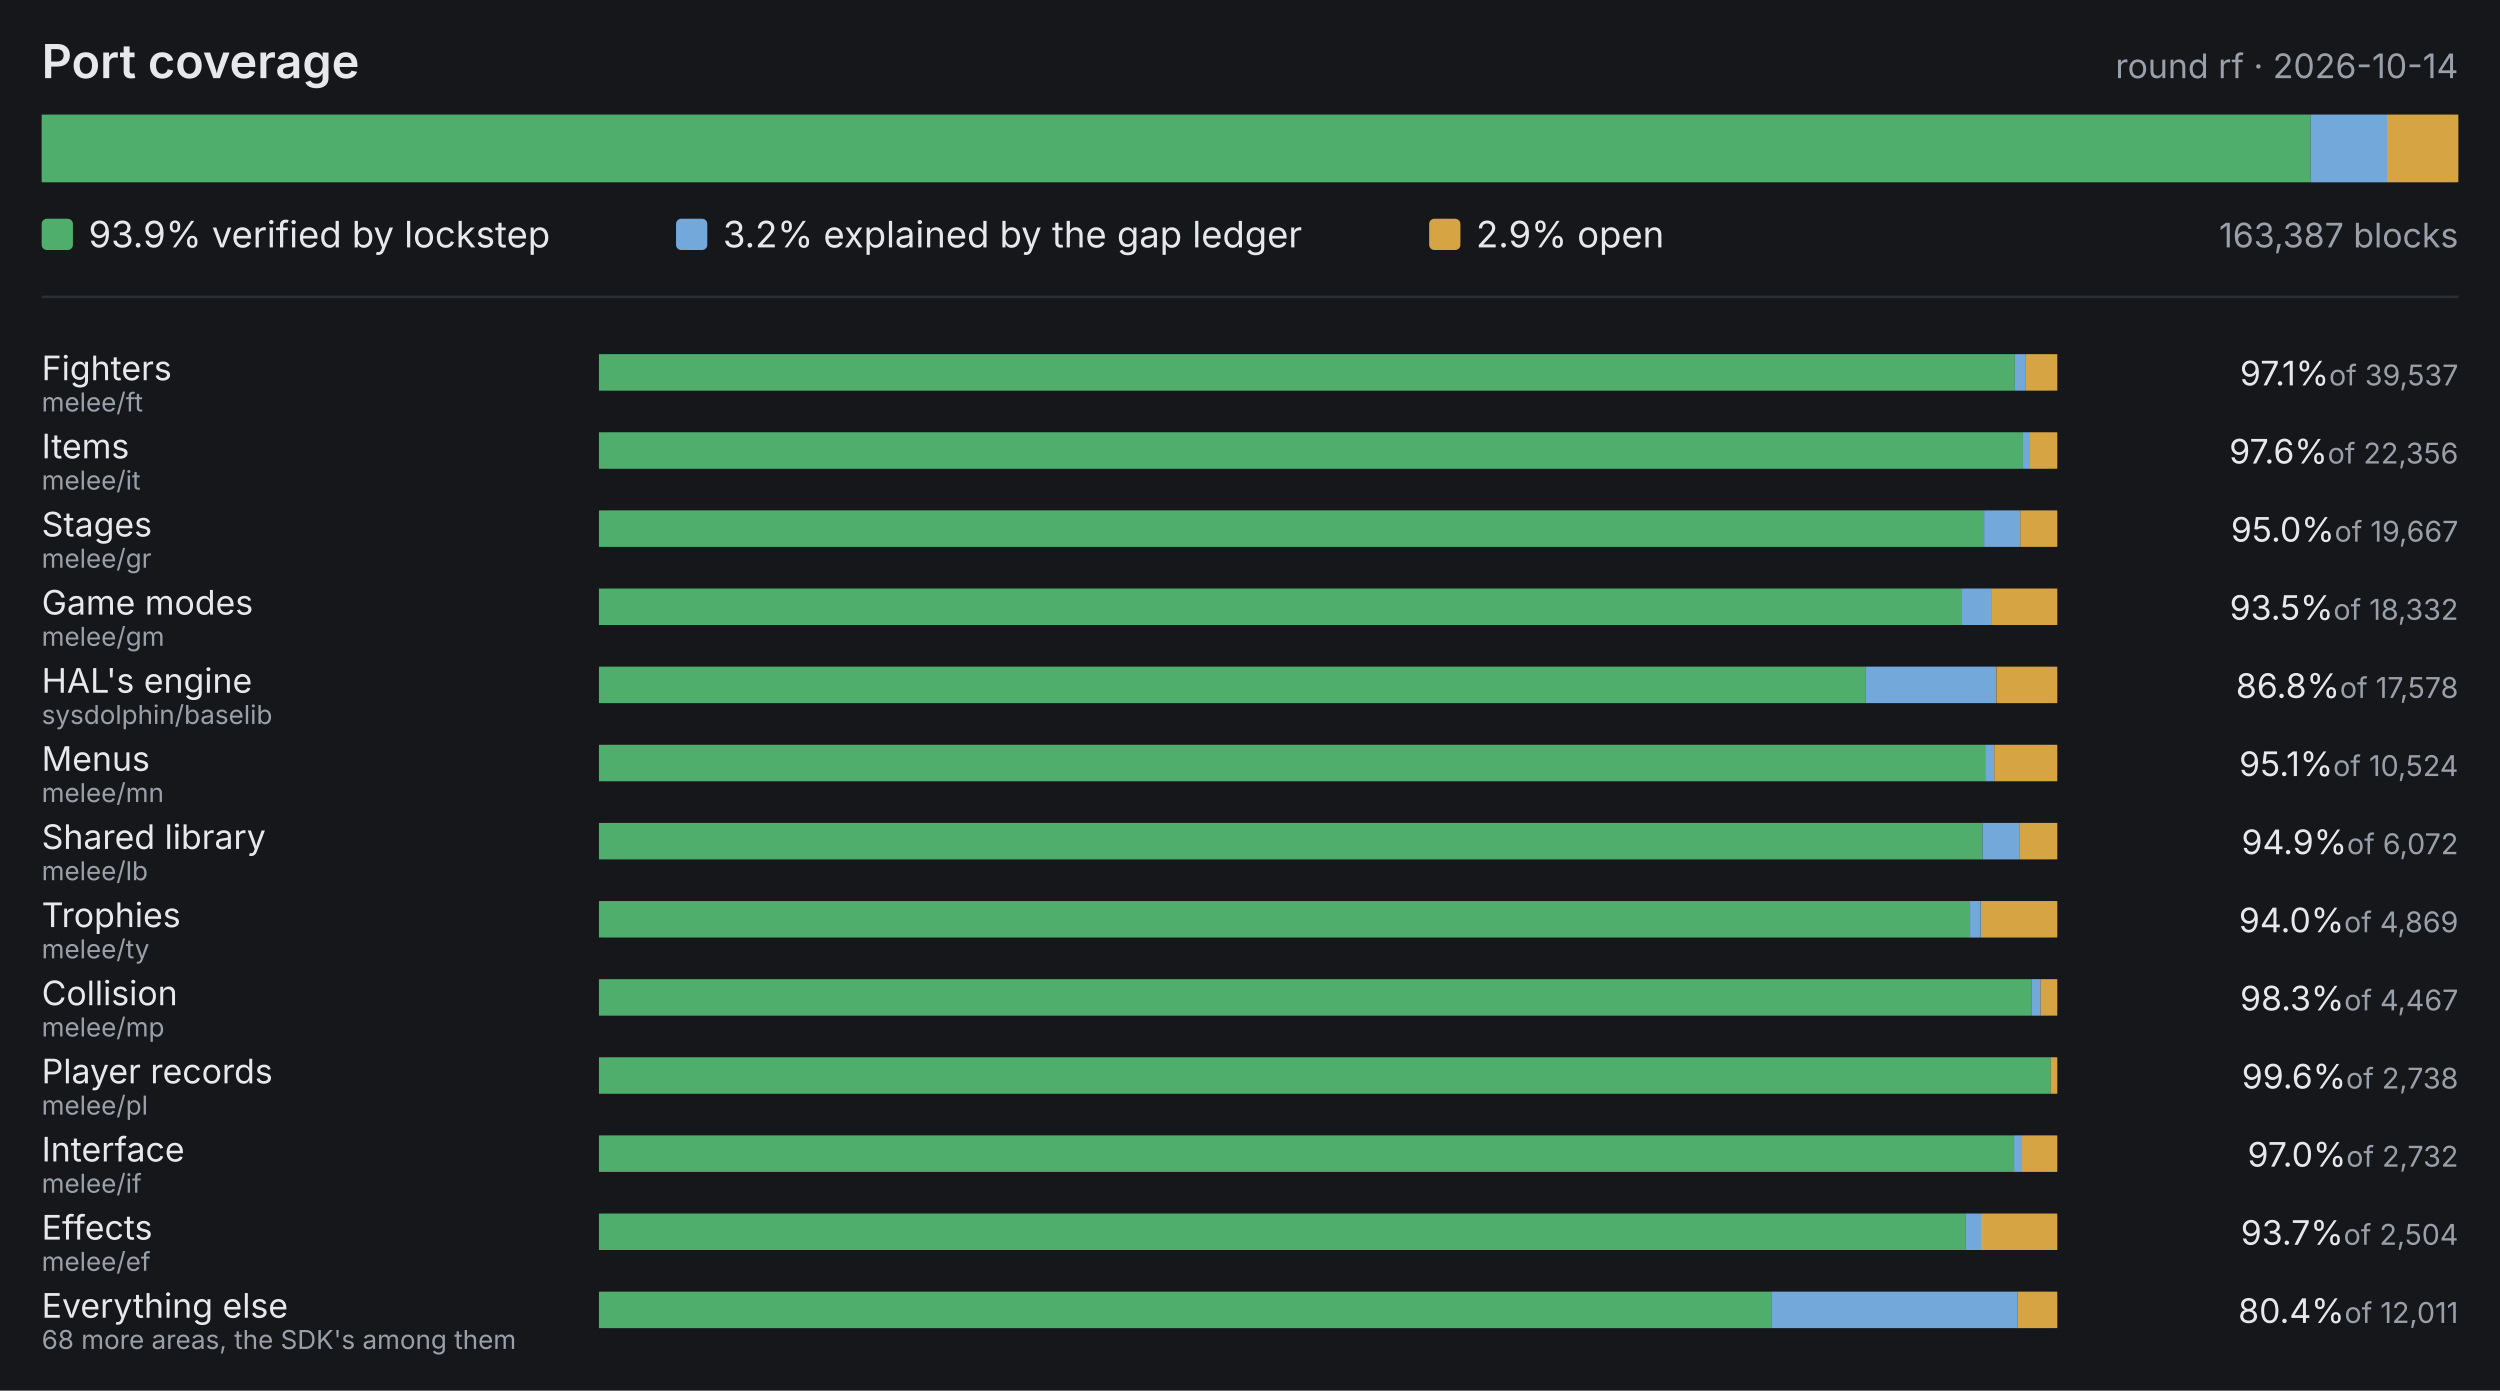
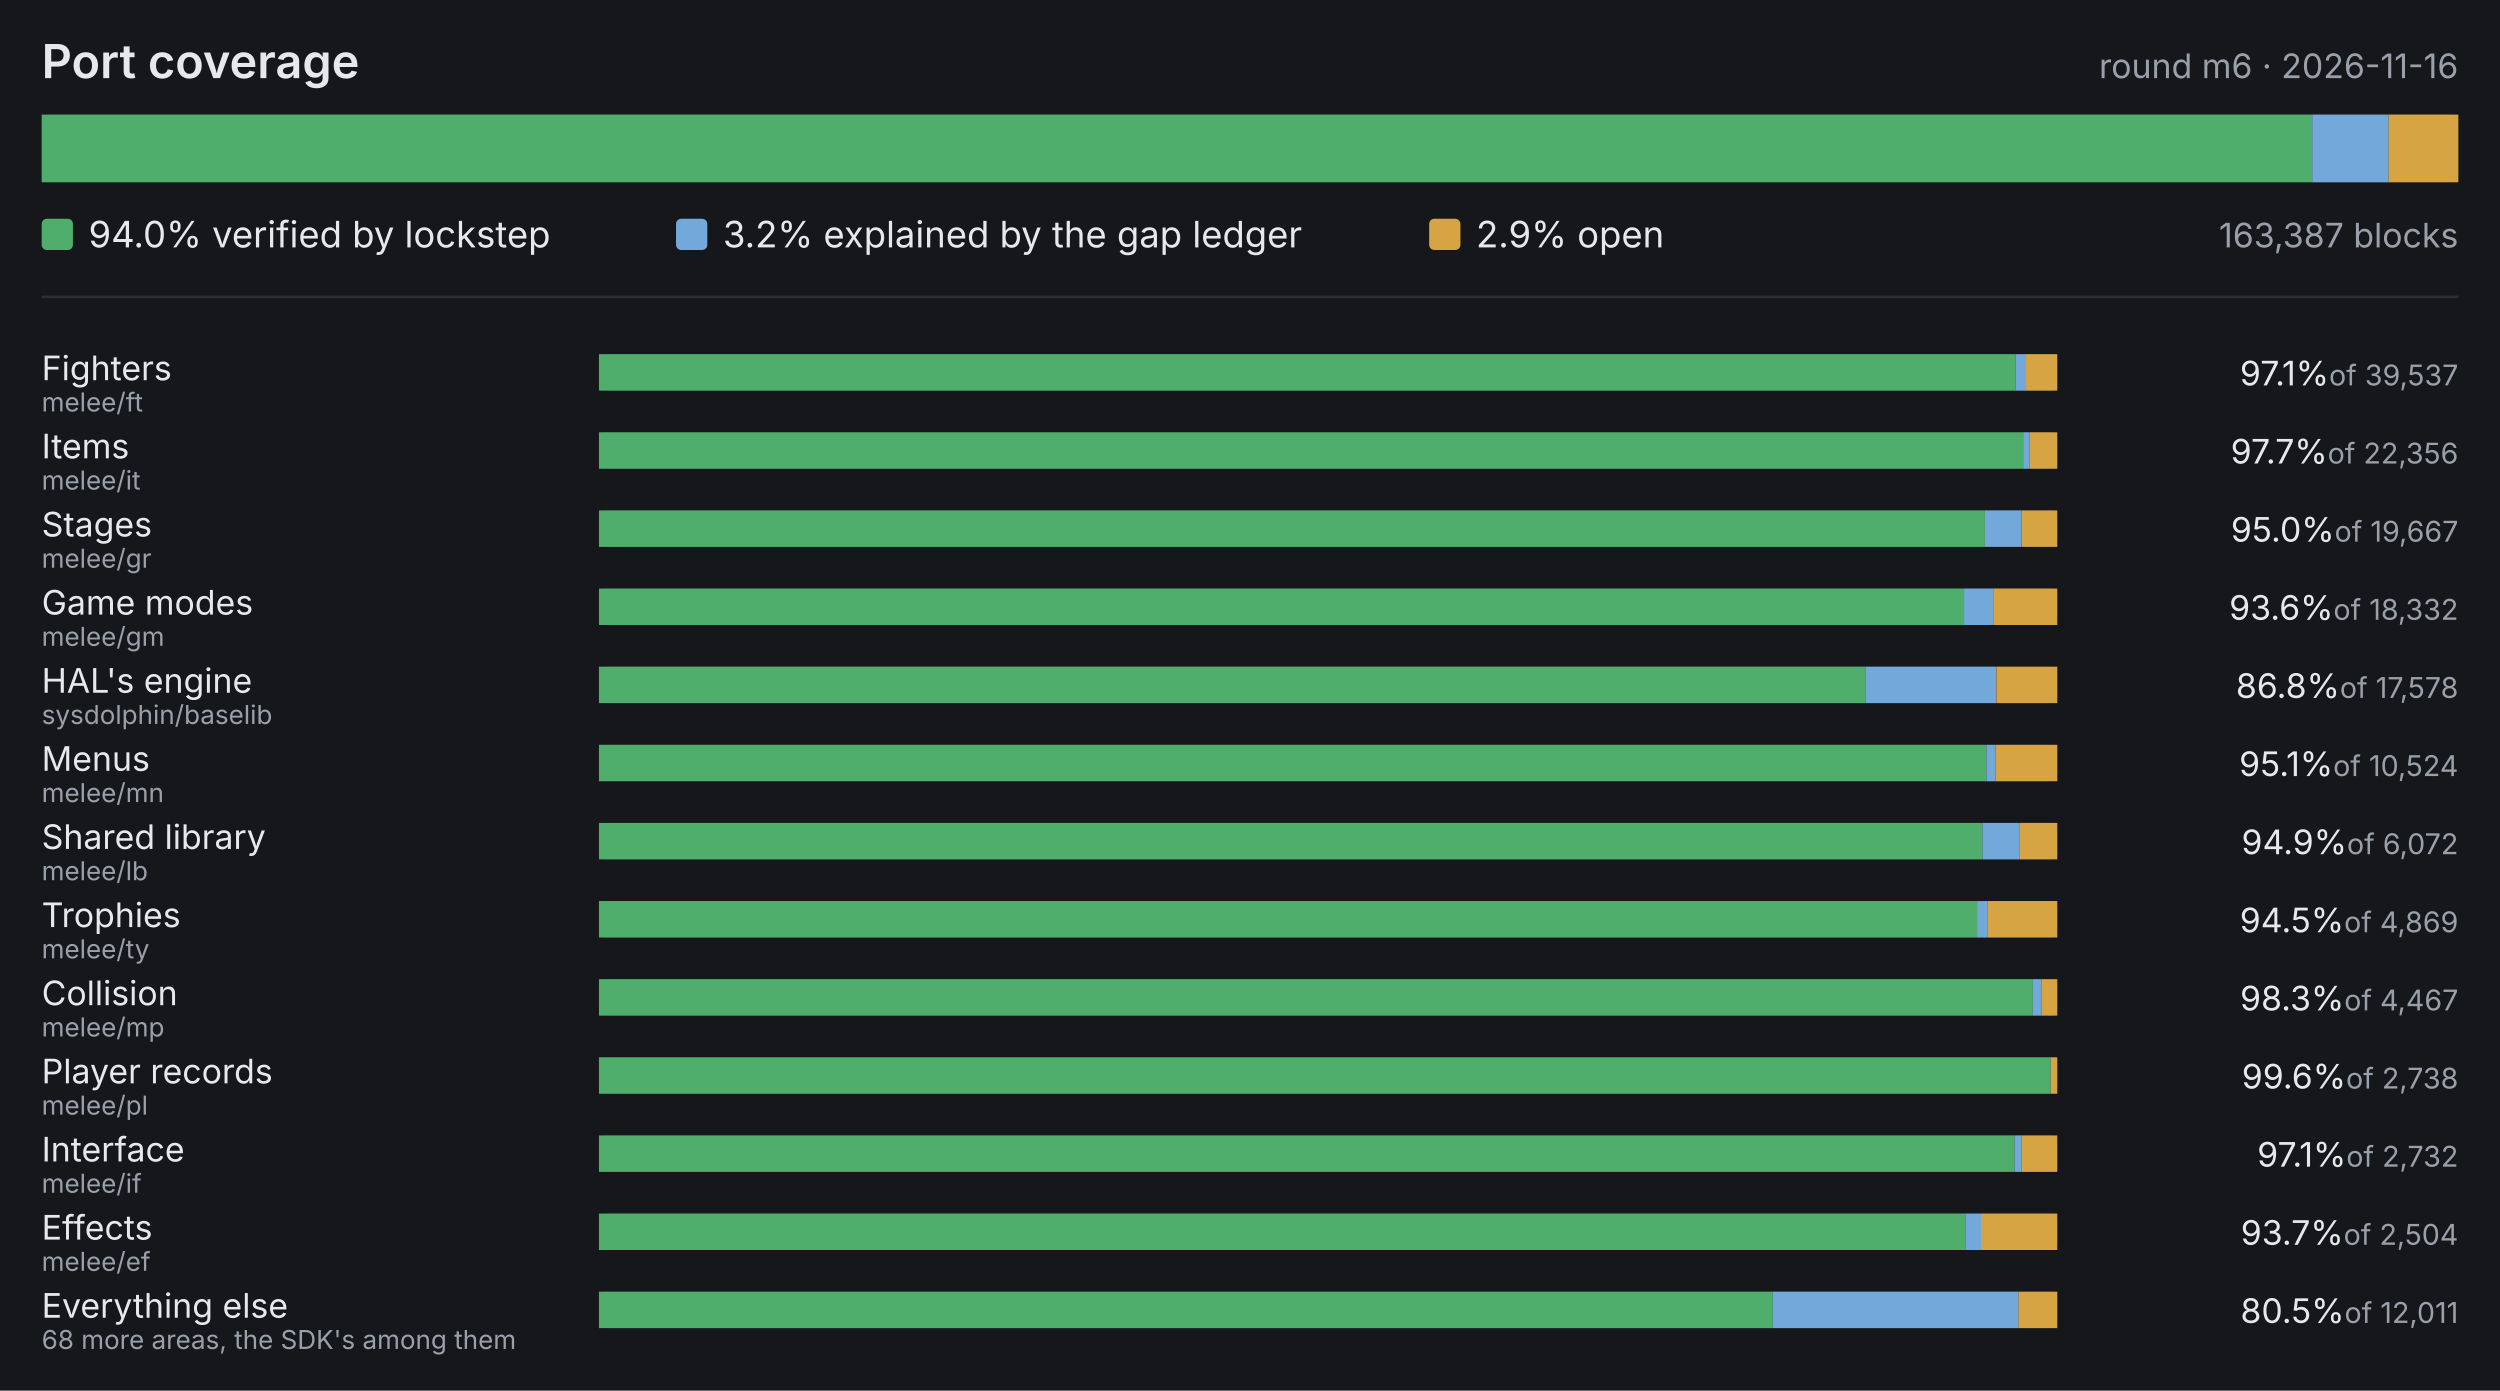
<svg xmlns="http://www.w3.org/2000/svg" viewBox="0 0 960 534" width="960" height="534" font-family="system-ui, -apple-system, Segoe UI, sans-serif">
  <rect width="960" height="534" fill="#15171b" />
  <text x="16" y="30" font-size="18" font-weight="600" fill="#e7e8ea">Port coverage</text>
-   <text x="944" y="30" font-size="13" text-anchor="end" fill="#9aa0a9">round rf · 2026-10-14</text>
+   <text x="944" y="30" font-size="13" text-anchor="end" fill="#9aa0a9">round m6 · 2026-11-16</text>
  <rect x="16" y="44" width="928" height="26" rx="3" fill="#2a2e35" />
-   <rect x="16.0" y="44" width="871.3" height="26" fill="#4fae6c" />
-   <rect x="887.3" y="44" width="29.3" height="26" fill="#73a9da" />
-   <rect x="916.6" y="44" width="27.4" height="26" fill="#d6a443" />
+   <rect x="16.0" y="44" width="871.9" height="26" fill="#4fae6c" />
+   <rect x="887.9" y="44" width="29.3" height="26" fill="#73a9da" />
+   <rect x="917.2" y="44" width="26.8" height="26" fill="#d6a443" />
  <rect x="16" y="84" width="12" height="12" rx="2" fill="#4fae6c" />
-   <text x="34" y="95" font-size="14" fill="#e7e8ea">93.9% verified by lockstep</text>
+   <text x="34" y="95" font-size="14" fill="#e7e8ea">94.0% verified by lockstep</text>
  <rect x="259.6" y="84" width="12" height="12" rx="2" fill="#73a9da" />
  <text x="277.6" y="95" font-size="14" fill="#e7e8ea">3.2% explained by the gap ledger</text>
  <rect x="548.8" y="84" width="12" height="12" rx="2" fill="#d6a443" />
  <text x="566.8" y="95" font-size="14" fill="#e7e8ea">2.9% open</text>
  <text x="944" y="95" font-size="13" text-anchor="end" fill="#9aa0a9">163,387 blocks</text>
  <line x1="16" y1="114" x2="944" y2="114" stroke="#2a2e35" />
  <text x="16" y="146" font-size="13" fill="#e7e8ea">Fighters</text>
  <text x="16" y="158" font-size="10" fill="#9aa0a9">melee/ft</text>
  <rect x="230" y="136" width="560" height="14" rx="3" fill="#2a2e35" />
-   <rect x="230.0" y="136" width="543.7" height="14" fill="#4fae6c" />
-   <rect x="773.7" y="136" width="4.0" height="14" fill="#73a9da" />
-   <rect x="777.7" y="136" width="12.3" height="14" fill="#d6a443" />
+   <rect x="230.0" y="136" width="544.0" height="14" fill="#4fae6c" />
+   <rect x="774.0" y="136" width="4.0" height="14" fill="#73a9da" />
+   <rect x="778.0" y="136" width="12.0" height="14" fill="#d6a443" />
  <text x="944" y="148" font-size="13" text-anchor="end" fill="#e7e8ea">97.1%<tspan fill="#9aa0a9" font-size="11"> of 39,537</tspan>
  </text>
  <text x="16" y="176" font-size="13" fill="#e7e8ea">Items</text>
  <text x="16" y="188" font-size="10" fill="#9aa0a9">melee/it</text>
  <rect x="230" y="166" width="560" height="14" rx="3" fill="#2a2e35" />
-   <rect x="230.0" y="166" width="546.8" height="14" fill="#4fae6c" />
-   <rect x="776.8" y="166" width="2.5" height="14" fill="#73a9da" />
-   <rect x="779.2" y="166" width="10.8" height="14" fill="#d6a443" />
-   <text x="944" y="178" font-size="13" text-anchor="end" fill="#e7e8ea">97.6%<tspan fill="#9aa0a9" font-size="11"> of 22,356</tspan>
+   <rect x="230.0" y="166" width="546.9" height="14" fill="#4fae6c" />
+   <rect x="776.9" y="166" width="2.5" height="14" fill="#73a9da" />
+   <rect x="779.4" y="166" width="10.6" height="14" fill="#d6a443" />
+   <text x="944" y="178" font-size="13" text-anchor="end" fill="#e7e8ea">97.7%<tspan fill="#9aa0a9" font-size="11"> of 22,356</tspan>
  </text>
  <text x="16" y="206" font-size="13" fill="#e7e8ea">Stages</text>
  <text x="16" y="218" font-size="10" fill="#9aa0a9">melee/gr</text>
  <rect x="230" y="196" width="560" height="14" rx="3" fill="#2a2e35" />
-   <rect x="230.0" y="196" width="531.9" height="14" fill="#4fae6c" />
-   <rect x="761.9" y="196" width="13.9" height="14" fill="#73a9da" />
-   <rect x="775.8" y="196" width="14.2" height="14" fill="#d6a443" />
+   <rect x="230.0" y="196" width="532.2" height="14" fill="#4fae6c" />
+   <rect x="762.2" y="196" width="13.9" height="14" fill="#73a9da" />
+   <rect x="776.2" y="196" width="13.8" height="14" fill="#d6a443" />
  <text x="944" y="208" font-size="13" text-anchor="end" fill="#e7e8ea">95.0%<tspan fill="#9aa0a9" font-size="11"> of 19,667</tspan>
  </text>
  <text x="16" y="236" font-size="13" fill="#e7e8ea">Game modes</text>
  <text x="16" y="248" font-size="10" fill="#9aa0a9">melee/gm</text>
  <rect x="230" y="226" width="560" height="14" rx="3" fill="#2a2e35" />
-   <rect x="230.0" y="226" width="523.4" height="14" fill="#4fae6c" />
-   <rect x="753.4" y="226" width="11.2" height="14" fill="#73a9da" />
-   <rect x="764.6" y="226" width="25.4" height="14" fill="#d6a443" />
-   <text x="944" y="238" font-size="13" text-anchor="end" fill="#e7e8ea">93.5%<tspan fill="#9aa0a9" font-size="11"> of 18,332</tspan>
+   <rect x="230.0" y="226" width="524.2" height="14" fill="#4fae6c" />
+   <rect x="754.2" y="226" width="11.2" height="14" fill="#73a9da" />
+   <rect x="765.4" y="226" width="24.6" height="14" fill="#d6a443" />
+   <text x="944" y="238" font-size="13" text-anchor="end" fill="#e7e8ea">93.6%<tspan fill="#9aa0a9" font-size="11"> of 18,332</tspan>
  </text>
  <text x="16" y="266" font-size="13" fill="#e7e8ea">HAL's engine</text>
  <text x="16" y="278" font-size="10" fill="#9aa0a9">sysdolphin/baselib</text>
  <rect x="230" y="256" width="560" height="14" rx="3" fill="#2a2e35" />
  <rect x="230.0" y="256" width="486.3" height="14" fill="#4fae6c" />
  <rect x="716.3" y="256" width="50.2" height="14" fill="#73a9da" />
  <rect x="766.6" y="256" width="23.4" height="14" fill="#d6a443" />
  <text x="944" y="268" font-size="13" text-anchor="end" fill="#e7e8ea">86.8%<tspan fill="#9aa0a9" font-size="11"> of 17,578</tspan>
  </text>
  <text x="16" y="296" font-size="13" fill="#e7e8ea">Menus</text>
  <text x="16" y="308" font-size="10" fill="#9aa0a9">melee/mn</text>
  <rect x="230" y="286" width="560" height="14" rx="3" fill="#2a2e35" />
-   <rect x="230.0" y="286" width="532.3" height="14" fill="#4fae6c" />
-   <rect x="762.3" y="286" width="3.5" height="14" fill="#73a9da" />
-   <rect x="765.8" y="286" width="24.2" height="14" fill="#d6a443" />
+   <rect x="230.0" y="286" width="532.8" height="14" fill="#4fae6c" />
+   <rect x="762.8" y="286" width="3.5" height="14" fill="#73a9da" />
+   <rect x="766.3" y="286" width="23.7" height="14" fill="#d6a443" />
  <text x="944" y="298" font-size="13" text-anchor="end" fill="#e7e8ea">95.1%<tspan fill="#9aa0a9" font-size="11"> of 10,524</tspan>
  </text>
  <text x="16" y="326" font-size="13" fill="#e7e8ea">Shared library</text>
  <text x="16" y="338" font-size="10" fill="#9aa0a9">melee/lb</text>
  <rect x="230" y="316" width="560" height="14" rx="3" fill="#2a2e35" />
  <rect x="230.0" y="316" width="531.3" height="14" fill="#4fae6c" />
  <rect x="761.3" y="316" width="14.3" height="14" fill="#73a9da" />
  <rect x="775.6" y="316" width="14.4" height="14" fill="#d6a443" />
  <text x="944" y="328" font-size="13" text-anchor="end" fill="#e7e8ea">94.9%<tspan fill="#9aa0a9" font-size="11"> of 6,072</tspan>
  </text>
  <text x="16" y="356" font-size="13" fill="#e7e8ea">Trophies</text>
  <text x="16" y="368" font-size="10" fill="#9aa0a9">melee/ty</text>
  <rect x="230" y="346" width="560" height="14" rx="3" fill="#2a2e35" />
-   <rect x="230.0" y="346" width="526.5" height="14" fill="#4fae6c" />
-   <rect x="756.5" y="346" width="4.1" height="14" fill="#73a9da" />
-   <rect x="760.7" y="346" width="29.3" height="14" fill="#d6a443" />
-   <text x="944" y="358" font-size="13" text-anchor="end" fill="#e7e8ea">94.0%<tspan fill="#9aa0a9" font-size="11"> of 4,869</tspan>
+   <rect x="230.0" y="346" width="529.2" height="14" fill="#4fae6c" />
+   <rect x="759.2" y="346" width="4.1" height="14" fill="#73a9da" />
+   <rect x="763.3" y="346" width="26.7" height="14" fill="#d6a443" />
+   <text x="944" y="358" font-size="13" text-anchor="end" fill="#e7e8ea">94.5%<tspan fill="#9aa0a9" font-size="11"> of 4,869</tspan>
  </text>
  <text x="16" y="386" font-size="13" fill="#e7e8ea">Collision</text>
  <text x="16" y="398" font-size="10" fill="#9aa0a9">melee/mp</text>
  <rect x="230" y="376" width="560" height="14" rx="3" fill="#2a2e35" />
-   <rect x="230.0" y="376" width="550.2" height="14" fill="#4fae6c" />
-   <rect x="780.2" y="376" width="3.4" height="14" fill="#73a9da" />
-   <rect x="783.6" y="376" width="6.4" height="14" fill="#d6a443" />
+   <rect x="230.0" y="376" width="550.6" height="14" fill="#4fae6c" />
+   <rect x="780.6" y="376" width="3.4" height="14" fill="#73a9da" />
+   <rect x="784.0" y="376" width="6.0" height="14" fill="#d6a443" />
  <text x="944" y="388" font-size="13" text-anchor="end" fill="#e7e8ea">98.3%<tspan fill="#9aa0a9" font-size="11"> of 4,467</tspan>
  </text>
  <text x="16" y="416" font-size="13" fill="#e7e8ea">Player records</text>
  <text x="16" y="428" font-size="10" fill="#9aa0a9">melee/pl</text>
  <rect x="230" y="406" width="560" height="14" rx="3" fill="#2a2e35" />
  <rect x="230.0" y="406" width="557.5" height="14" fill="#4fae6c" />
  <rect x="787.5" y="406" width="2.5" height="14" fill="#d6a443" />
  <text x="944" y="418" font-size="13" text-anchor="end" fill="#e7e8ea">99.6%<tspan fill="#9aa0a9" font-size="11"> of 2,738</tspan>
  </text>
  <text x="16" y="446" font-size="13" fill="#e7e8ea">Interface</text>
  <text x="16" y="458" font-size="10" fill="#9aa0a9">melee/if</text>
  <rect x="230" y="436" width="560" height="14" rx="3" fill="#2a2e35" />
-   <rect x="230.0" y="436" width="543.4" height="14" fill="#4fae6c" />
-   <rect x="773.4" y="436" width="2.7" height="14" fill="#73a9da" />
-   <rect x="776.1" y="436" width="13.9" height="14" fill="#d6a443" />
-   <text x="944" y="448" font-size="13" text-anchor="end" fill="#e7e8ea">97.0%<tspan fill="#9aa0a9" font-size="11"> of 2,732</tspan>
+   <rect x="230.0" y="436" width="543.6" height="14" fill="#4fae6c" />
+   <rect x="773.6" y="436" width="2.7" height="14" fill="#73a9da" />
+   <rect x="776.3" y="436" width="13.7" height="14" fill="#d6a443" />
+   <text x="944" y="448" font-size="13" text-anchor="end" fill="#e7e8ea">97.1%<tspan fill="#9aa0a9" font-size="11"> of 2,732</tspan>
  </text>
  <text x="16" y="476" font-size="13" fill="#e7e8ea">Effects</text>
  <text x="16" y="488" font-size="10" fill="#9aa0a9">melee/ef</text>
  <rect x="230" y="466" width="560" height="14" rx="3" fill="#2a2e35" />
  <rect x="230.0" y="466" width="524.9" height="14" fill="#4fae6c" />
  <rect x="754.9" y="466" width="5.8" height="14" fill="#73a9da" />
  <rect x="760.7" y="466" width="29.3" height="14" fill="#d6a443" />
  <text x="944" y="478" font-size="13" text-anchor="end" fill="#e7e8ea">93.7%<tspan fill="#9aa0a9" font-size="11"> of 2,504</tspan>
  </text>
  <text x="16" y="506" font-size="13" fill="#e7e8ea">Everything else</text>
  <text x="16" y="518" font-size="10" fill="#9aa0a9">68 more areas, the SDK's among them</text>
  <rect x="230" y="496" width="560" height="14" rx="3" fill="#2a2e35" />
-   <rect x="230.0" y="496" width="450.4" height="14" fill="#4fae6c" />
-   <rect x="680.4" y="496" width="94.4" height="14" fill="#73a9da" />
-   <rect x="774.8" y="496" width="15.2" height="14" fill="#d6a443" />
-   <text x="944" y="508" font-size="13" text-anchor="end" fill="#e7e8ea">80.4%<tspan fill="#9aa0a9" font-size="11"> of 12,011</tspan>
+   <rect x="230.0" y="496" width="450.7" height="14" fill="#4fae6c" />
+   <rect x="680.7" y="496" width="94.4" height="14" fill="#73a9da" />
+   <rect x="775.1" y="496" width="14.9" height="14" fill="#d6a443" />
+   <text x="944" y="508" font-size="13" text-anchor="end" fill="#e7e8ea">80.5%<tspan fill="#9aa0a9" font-size="11"> of 12,011</tspan>
  </text>
</svg>
